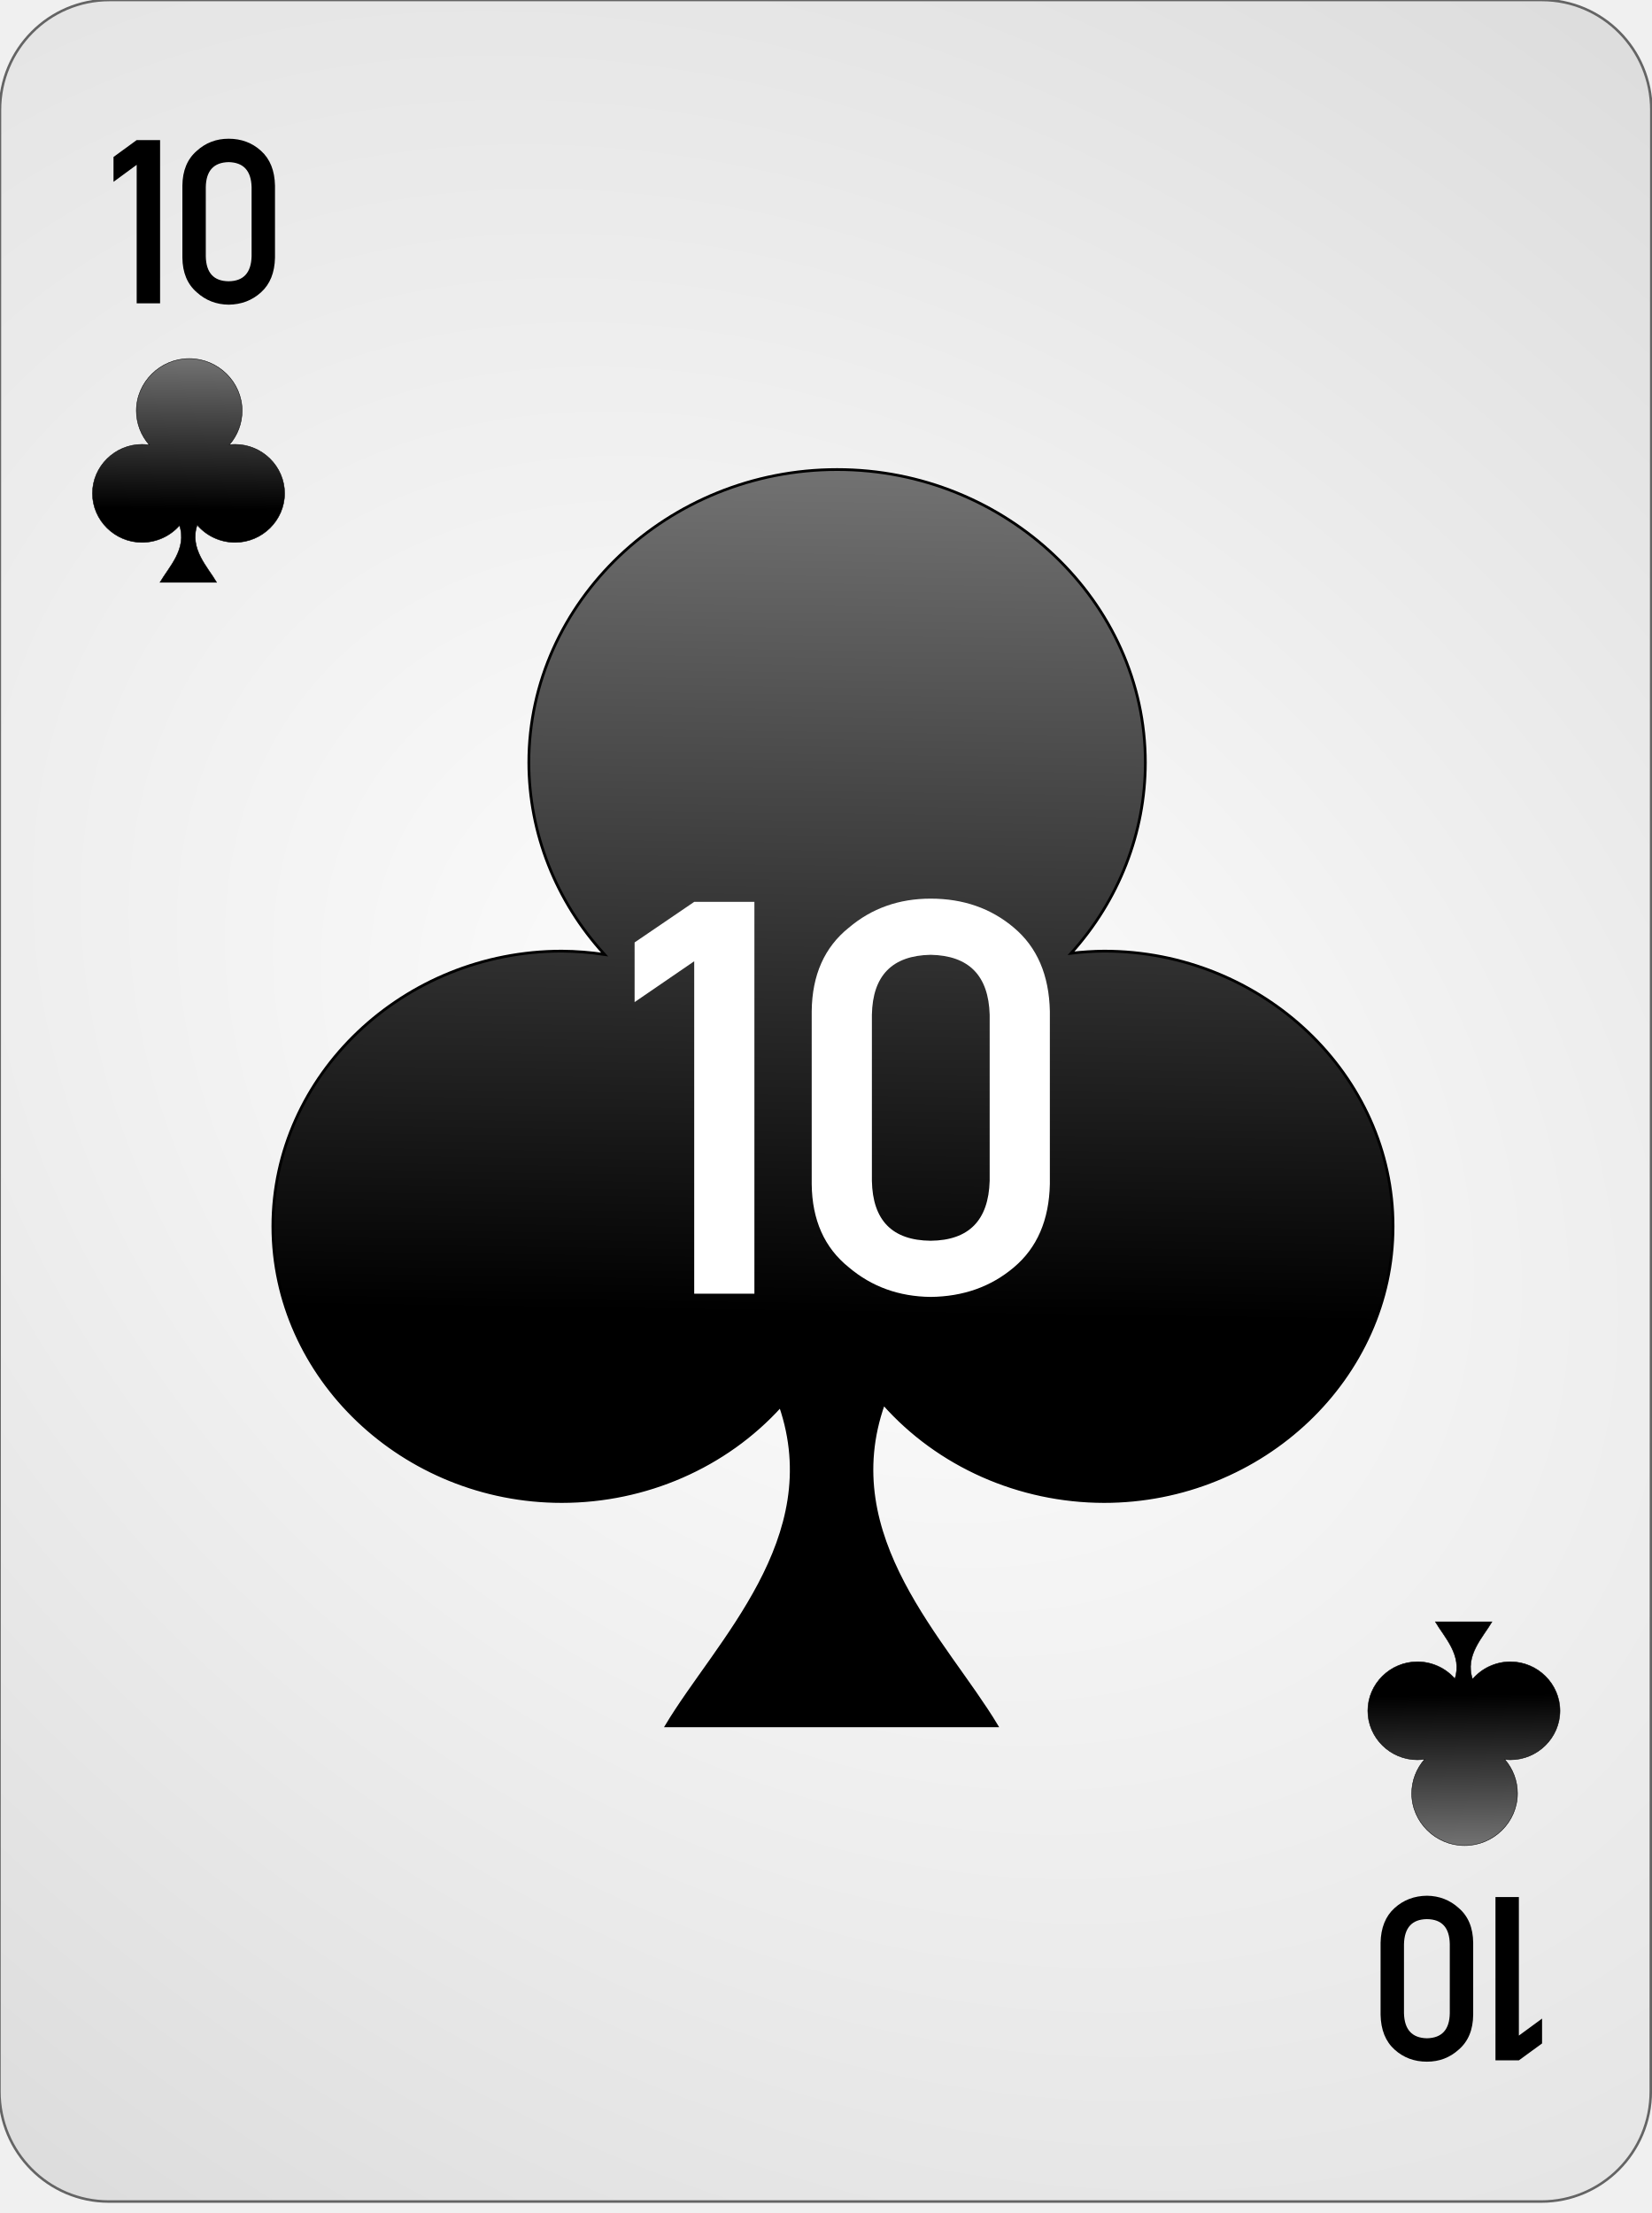
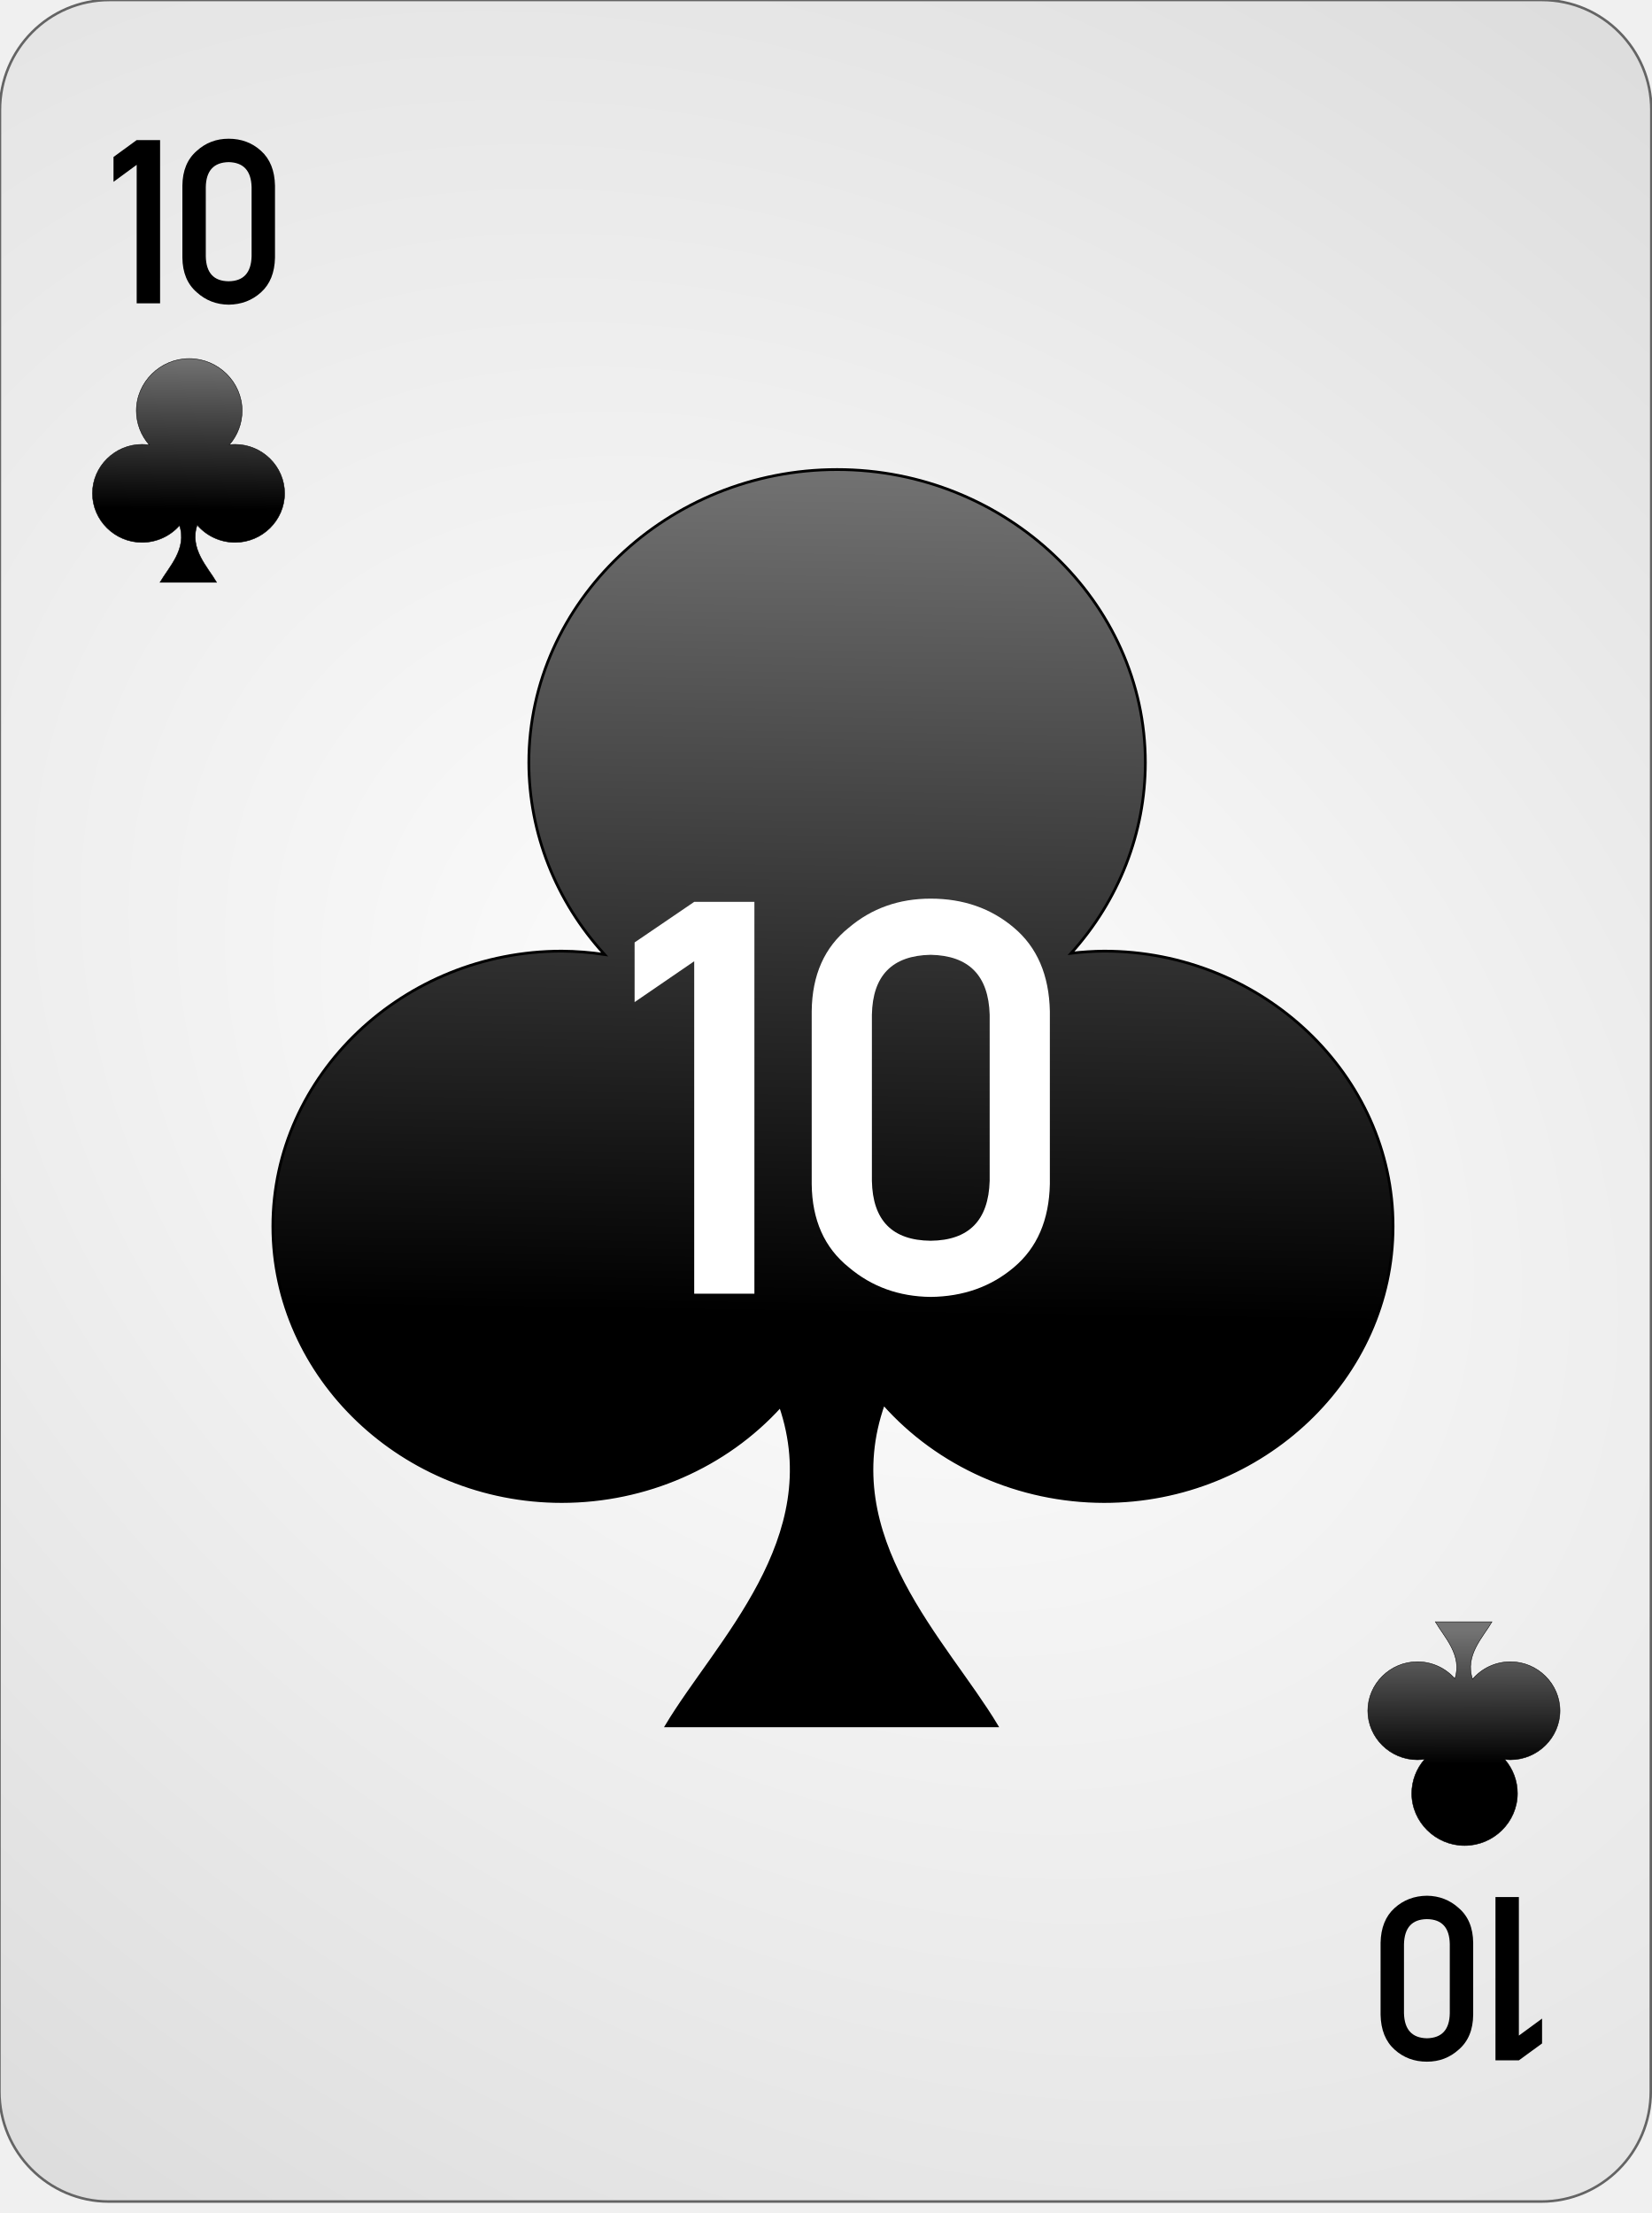
<svg xmlns="http://www.w3.org/2000/svg" width="100%" height="100%" viewBox="0 0 144 193" version="1.1" xml:space="preserve" style="fill-rule:evenodd;clip-rule:evenodd;">
  <path id="Card-background" d="M143.997,9.6c0.002,-5.298 -4.272,-9.6 -9.538,-9.6l-124.918,0c-5.266,0 -9.542,4.302 -9.544,9.6l-0.048,172.8c-0.001,5.298 4.273,9.6 9.539,9.6l124.917,0c5.266,0 9.543,-4.302 9.544,-9.6l0.048,-172.8Z" style="fill:url(#_Radial1);stroke:#646464;stroke-width:0.22px;" />
  <g id="Clubs">
-     <path id="path7930" d="M72.995,40.95c-14.746,0 -26.88,11.538 -26.88,25.56c0,0 0,0 0,0c0.012,6.15 2.358,12.095 6.605,16.734c-1.232,-0.186 -2.477,-0.284 -3.725,-0.294c-13.825,0 -25.2,10.833 -25.2,24c0,13.166 11.375,24 25.2,24c7.316,-0.006 14.279,-3.045 19.059,-8.32c3.954,11.554 -5.529,20.529 -9.939,27.88l28.8,0c-4.437,-7.395 -14.006,-16.432 -9.868,-28.086c4.778,5.394 11.818,8.516 19.228,8.526c13.824,0 25.2,-10.834 25.2,-24c0,-13.167 -11.376,-24 -25.2,-24c-0.963,0.009 -1.923,0.072 -2.878,0.186c4.175,-4.628 6.474,-10.528 6.478,-16.626c0,0 0,0 0,0c0,-14.022 -12.134,-25.56 -26.88,-25.56l0,0Z" style="fill:url(#_Linear2);stroke:#000;stroke-width:0.24px;" />
-     <g>
-       <path id="path7975" d="M16.502,31.272c-2.53,0 -4.612,2.056 -4.612,4.554c0.002,1.096 0.405,2.155 1.133,2.981c-0.211,-0.033 -0.425,-0.051 -0.639,-0.052c-2.371,0 -4.323,1.93 -4.323,4.275c0,0 0,0 0,0c0,2.346 1.952,4.276 4.323,4.276c0,0 0,0 0,0c1.255,-0.001 2.45,-0.543 3.27,-1.482c0.678,2.058 -0.948,3.657 -1.705,4.966l4.941,0c-0.761,-1.317 -2.403,-2.927 -1.693,-5.003c0.82,0.961 2.027,1.517 3.299,1.519c0,0 0,0 0,0c2.371,0 4.323,-1.93 4.323,-4.276c0,0 0,0 0,0c0,-2.345 -1.952,-4.275 -4.323,-4.275c-0.165,0.001 -0.33,0.012 -0.494,0.033c0.716,-0.825 1.111,-1.876 1.111,-2.962c0,-2.498 -2.081,-4.554 -4.611,-4.554l0,0Z" style="fill:url(#_Linear3);stroke:#000;stroke-width:0.04px;" />
-     </g>
-     <g>
-       <path id="path79751" d="M127.714,160.956c-2.53,0 -4.612,-2.055 -4.612,-4.553c0.002,-1.096 0.405,-2.155 1.134,-2.981c-0.212,0.033 -0.425,0.05 -0.64,0.052c-2.371,0 -4.323,-1.93 -4.323,-4.275c0,0 0,0 0,0c0,-2.346 1.952,-4.276 4.323,-4.276c0,0 0,0 0,0c1.256,0.001 2.45,0.542 3.27,1.482c0.679,-2.058 -0.948,-3.657 -1.705,-4.967l4.941,0c-0.761,1.318 -2.403,2.928 -1.693,5.004c0.82,-0.961 2.028,-1.517 3.299,-1.519c0,0 0,0 0,0c2.372,0 4.323,1.93 4.323,4.276c0,0 0,0 0,0c0,2.345 -1.951,4.275 -4.323,4.275c-0.165,-0.002 -0.33,-0.013 -0.494,-0.033c0.716,0.825 1.111,1.876 1.111,2.962c0,2.498 -2.081,4.553 -4.611,4.553l0,0Z" style="fill:url(#_Linear4);stroke:#000;stroke-width:0.04px;" />
-     </g>
+     <path id="path7975" d="M127.714,160.956c-2.53,0 -4.612,-2.055 -4.612,-4.553c0.002,-1.096 0.405,-2.155 1.134,-2.981c-0.212,0.033 -0.425,0.05 -0.64,0.052c-2.371,0 -4.323,-1.93 -4.323,-4.275c0,0 0,0 0,0c0,-2.346 1.952,-4.276 4.323,-4.276c0,0 0,0 0,0c1.256,0.001 2.45,0.542 3.27,1.482c0.679,-2.058 -0.948,-3.657 -1.705,-4.967l4.941,0c-0.761,1.318 -2.403,2.928 -1.693,5.004c0.82,-0.961 2.028,-1.517 3.299,-1.519c0,0 0,0 0,0c2.372,0 4.323,1.93 4.323,4.276c0,0 0,0 0,0c0,2.345 -1.951,4.275 -4.323,4.275c-0.165,-0.002 -0.33,-0.013 -0.494,-0.033c0.716,0.825 1.111,1.876 1.111,2.962c0,2.498 -2.081,4.553 -4.611,4.553l0,0Z" style="fill:url(#_Linear2);stroke:#000;stroke-width:0.04px;" />
+     <path id="path7930" d="M72.995,40.95c-14.746,0 -26.88,11.538 -26.88,25.56c0,0 0,0 0,0c0.012,6.15 2.358,12.095 6.605,16.734c-1.232,-0.186 -2.477,-0.284 -3.725,-0.294c-13.825,0 -25.2,10.833 -25.2,24c0,13.166 11.375,24 25.2,24c7.316,-0.006 14.279,-3.045 19.059,-8.32c3.954,11.554 -5.529,20.529 -9.939,27.88l28.8,0c-4.437,-7.395 -14.006,-16.432 -9.868,-28.086c4.778,5.394 11.818,8.516 19.228,8.526c13.824,0 25.2,-10.834 25.2,-24c0,-13.167 -11.376,-24 -25.2,-24c-0.963,0.009 -1.923,0.072 -2.878,0.186c4.175,-4.628 6.474,-10.528 6.478,-16.626c0,0 0,0 0,0c0,-14.022 -12.134,-25.56 -26.88,-25.56l0,0Z" style="fill:url(#_Linear3);stroke:#000;stroke-width:0.24px;" />
+     <path id="path79751" d="M16.502,31.272c-2.53,0 -4.612,2.056 -4.612,4.554c0.002,1.096 0.405,2.155 1.133,2.981c-0.211,-0.033 -0.425,-0.051 -0.639,-0.052c-2.371,0 -4.323,1.93 -4.323,4.275c0,0 0,0 0,0c0,2.346 1.952,4.276 4.323,4.276c0,0 0,0 0,0c1.255,-0.001 2.45,-0.543 3.27,-1.482c0.678,2.058 -0.948,3.657 -1.705,4.966l4.941,0c-0.761,-1.317 -2.403,-2.927 -1.693,-5.003c0.82,0.961 2.027,1.517 3.299,1.519c0,0 0,0 0,0c2.371,0 4.323,-1.93 4.323,-4.276c0,0 0,0 0,0c0,-2.345 -1.952,-4.275 -4.323,-4.275c-0.165,0.001 -0.33,0.012 -0.494,0.033c0.716,-0.825 1.111,-1.876 1.111,-2.962c0,-2.498 -2.081,-4.554 -4.611,-4.554l0,0Z" style="fill:url(#_Linear4);stroke:#000;stroke-width:0.04px;" />
  </g>
  <g id="Black-10">
    <path d="M11.919,14.374l0,12.08l2.041,0l0,-14.238l-2.041,0l-2.021,1.474l0,2.168l2.021,-1.484Z" style="fill-rule:nonzero;" />
    <path d="M21.939,22.352c-0.039,1.439 -0.706,2.165 -2.002,2.178c-1.302,-0.013 -1.966,-0.739 -1.992,-2.178l0,-6.035c0.026,-1.426 0.69,-2.152 1.992,-2.178c1.296,0.026 1.963,0.752 2.002,2.178l0,6.035Zm-6.035,0.117c0.013,1.309 0.433,2.318 1.26,3.028c0.774,0.703 1.699,1.061 2.773,1.074c1.107,-0.013 2.048,-0.371 2.822,-1.074c0.788,-0.71 1.195,-1.719 1.221,-3.028l0,-6.279c-0.026,-1.315 -0.433,-2.327 -1.221,-3.037c-0.774,-0.703 -1.715,-1.055 -2.822,-1.055c-1.074,0 -1.999,0.352 -2.773,1.055c-0.827,0.71 -1.247,1.722 -1.26,3.037l0,6.279Z" style="fill-rule:nonzero;" />
    <path d="M132.447,177.527l0,-12.08l-2.041,0l0,14.239l2.041,0l2.022,-1.475l0,-2.168l-2.022,1.484Z" style="fill-rule:nonzero;" />
    <path d="M122.428,169.549c0.039,-1.439 0.706,-2.165 2.002,-2.178c1.302,0.013 1.966,0.739 1.992,2.178l0,6.035c-0.026,1.426 -0.69,2.152 -1.992,2.178c-1.296,-0.026 -1.963,-0.752 -2.002,-2.178l0,-6.035Zm6.035,-0.117c-0.013,-1.309 -0.433,-2.318 -1.26,-3.028c-0.775,-0.703 -1.699,-1.061 -2.773,-1.074c-1.107,0.013 -2.048,0.371 -2.823,1.074c-0.787,0.71 -1.194,1.719 -1.22,3.028l0,6.279c0.026,1.315 0.433,2.328 1.22,3.037c0.775,0.703 1.716,1.055 2.823,1.055c1.074,0 1.998,-0.352 2.773,-1.055c0.827,-0.709 1.247,-1.722 1.26,-3.037l0,-6.279Z" style="fill-rule:nonzero;" />
  </g>
  <g id="Center-Text" transform="matrix(0.233905,0,0,0.218311,72.0368,112.825)">
    <path d="M-49.17,-132.802l0,132.802l22.438,0l0,-156.528l-22.438,0l-22.223,16.211l0,23.833l22.223,-16.318Z" style="fill:none;" />
    <path d="M60.979,-45.09c-0.429,15.817 -7.765,23.797 -22.008,23.94c-14.314,-0.143 -21.615,-8.123 -21.901,-23.94l0,-66.348c0.286,-15.674 7.587,-23.654 21.901,-23.941c14.243,0.287 21.579,8.267 22.008,23.941l0,66.348Zm-66.347,1.288c0.143,14.386 4.76,25.48 13.849,33.281c8.517,7.73 18.681,11.666 30.49,11.809c12.167,-0.143 22.509,-4.079 31.027,-11.809c8.66,-7.801 13.133,-18.895 13.419,-33.281l0,-69.032c-0.286,-14.457 -4.759,-25.587 -13.419,-33.388c-8.518,-7.73 -18.86,-11.595 -31.027,-11.595c-11.809,0 -21.973,3.865 -30.49,11.595c-9.089,7.801 -13.706,18.931 -13.849,33.388l0,69.032Z" style="fill:none;" />
    <path d="M-49.17,-132.802l0,132.802l22.438,0l0,-156.528l-22.438,0l-22.223,16.211l0,23.833l22.223,-16.318Z" style="fill:#fff;fill-rule:nonzero;" />
    <path d="M60.979,-45.09c-0.429,15.817 -7.765,23.797 -22.008,23.94c-14.314,-0.143 -21.615,-8.123 -21.901,-23.94l0,-66.348c0.286,-15.674 7.587,-23.654 21.901,-23.941c14.243,0.287 21.579,8.267 22.008,23.941l0,66.348Zm-66.347,1.288c0.143,14.386 4.76,25.48 13.849,33.281c8.517,7.73 18.681,11.666 30.49,11.809c12.167,-0.143 22.509,-4.079 31.027,-11.809c8.66,-7.801 13.133,-18.895 13.419,-33.281l0,-69.032c-0.286,-14.457 -4.759,-25.587 -13.419,-33.388c-8.518,-7.73 -18.86,-11.595 -31.027,-11.595c-11.809,0 -21.973,3.865 -30.49,11.595c-9.089,7.801 -13.706,18.931 -13.849,33.388l0,69.032Z" style="fill:#fff;fill-rule:nonzero;" />
  </g>
  <defs>
    <radialGradient id="_Radial1" cx="0" cy="0" r="1" gradientUnits="userSpaceOnUse" gradientTransform="matrix(126.864,97.3356,-71.3658,95.5156,71.9734,96)">
      <stop offset="0%" style="stop-color:#fff;stop-opacity:1" />
      <stop offset="100%" style="stop-color:#dcdcdc;stop-opacity:1" />
    </radialGradient>
-     <linearGradient id="_Linear2" x1="0" y1="0" x2="1" y2="0" gradientUnits="userSpaceOnUse" gradientTransform="matrix(-0.96,74.4,-74.4,-0.96,73.4748,40.2296)">
+     <linearGradient id="_Linear2" x1="0" y1="0" x2="1" y2="0" gradientUnits="userSpaceOnUse" gradientTransform="matrix(0.0338068,11.641,-11.641,0.0338068,127.842,142.222)">
      <stop offset="0%" style="stop-color:#737373;stop-opacity:1" />
      <stop offset="100%" style="stop-color:#000;stop-opacity:1" />
    </linearGradient>
-     <linearGradient id="_Linear3" x1="0" y1="0" x2="1" y2="0" gradientUnits="userSpaceOnUse" gradientTransform="matrix(-0.164698,13.2543,-13.2543,-0.164698,16.5841,31.1441)">
+     <linearGradient id="_Linear3" x1="0" y1="0" x2="1" y2="0" gradientUnits="userSpaceOnUse" gradientTransform="matrix(-0.96,74.4,-74.4,-0.96,73.4748,40.2296)">
      <stop offset="0%" style="stop-color:#737373;stop-opacity:1" />
      <stop offset="100%" style="stop-color:#000;stop-opacity:1" />
    </linearGradient>
-     <linearGradient id="_Linear4" x1="0" y1="0" x2="1" y2="0" gradientUnits="userSpaceOnUse" gradientTransform="matrix(-0.164698,-13.2543,-13.2543,0.164698,127.796,161.085)">
+     <linearGradient id="_Linear4" x1="0" y1="0" x2="1" y2="0" gradientUnits="userSpaceOnUse" gradientTransform="matrix(-0.164698,13.2543,-13.2543,-0.164698,16.5841,31.1441)">
      <stop offset="0%" style="stop-color:#737373;stop-opacity:1" />
      <stop offset="100%" style="stop-color:#000;stop-opacity:1" />
    </linearGradient>
  </defs>
</svg>
